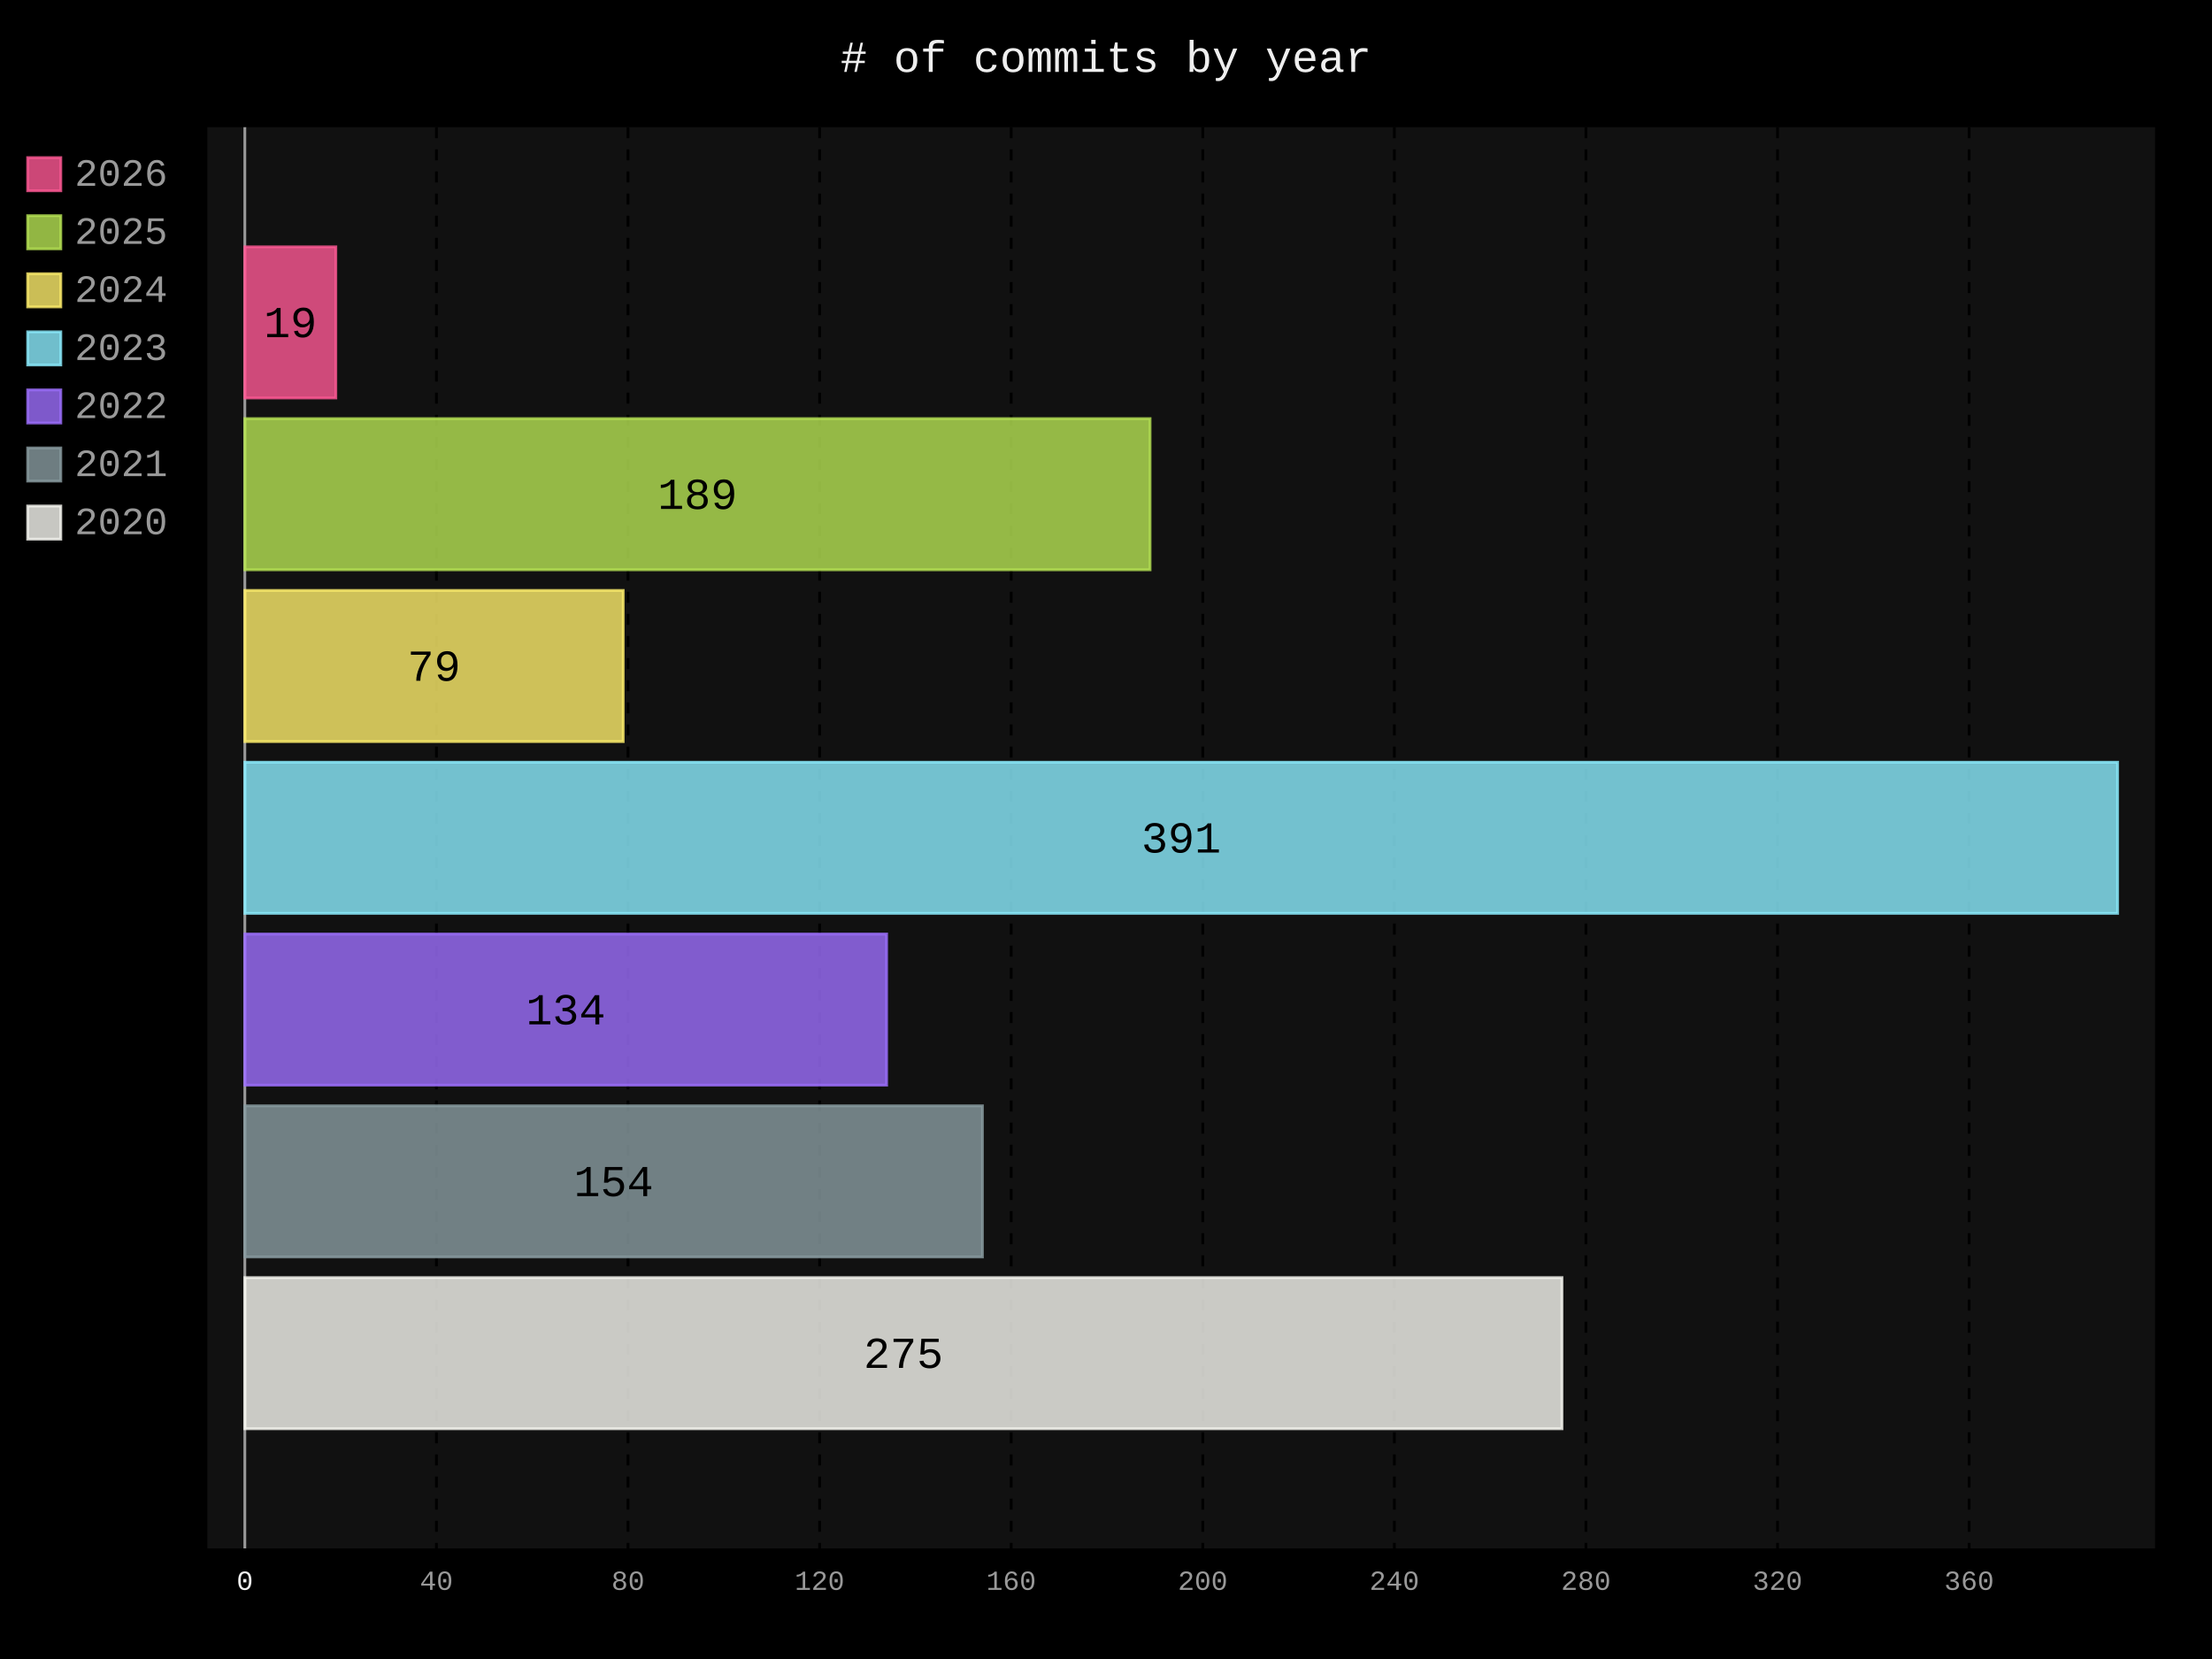
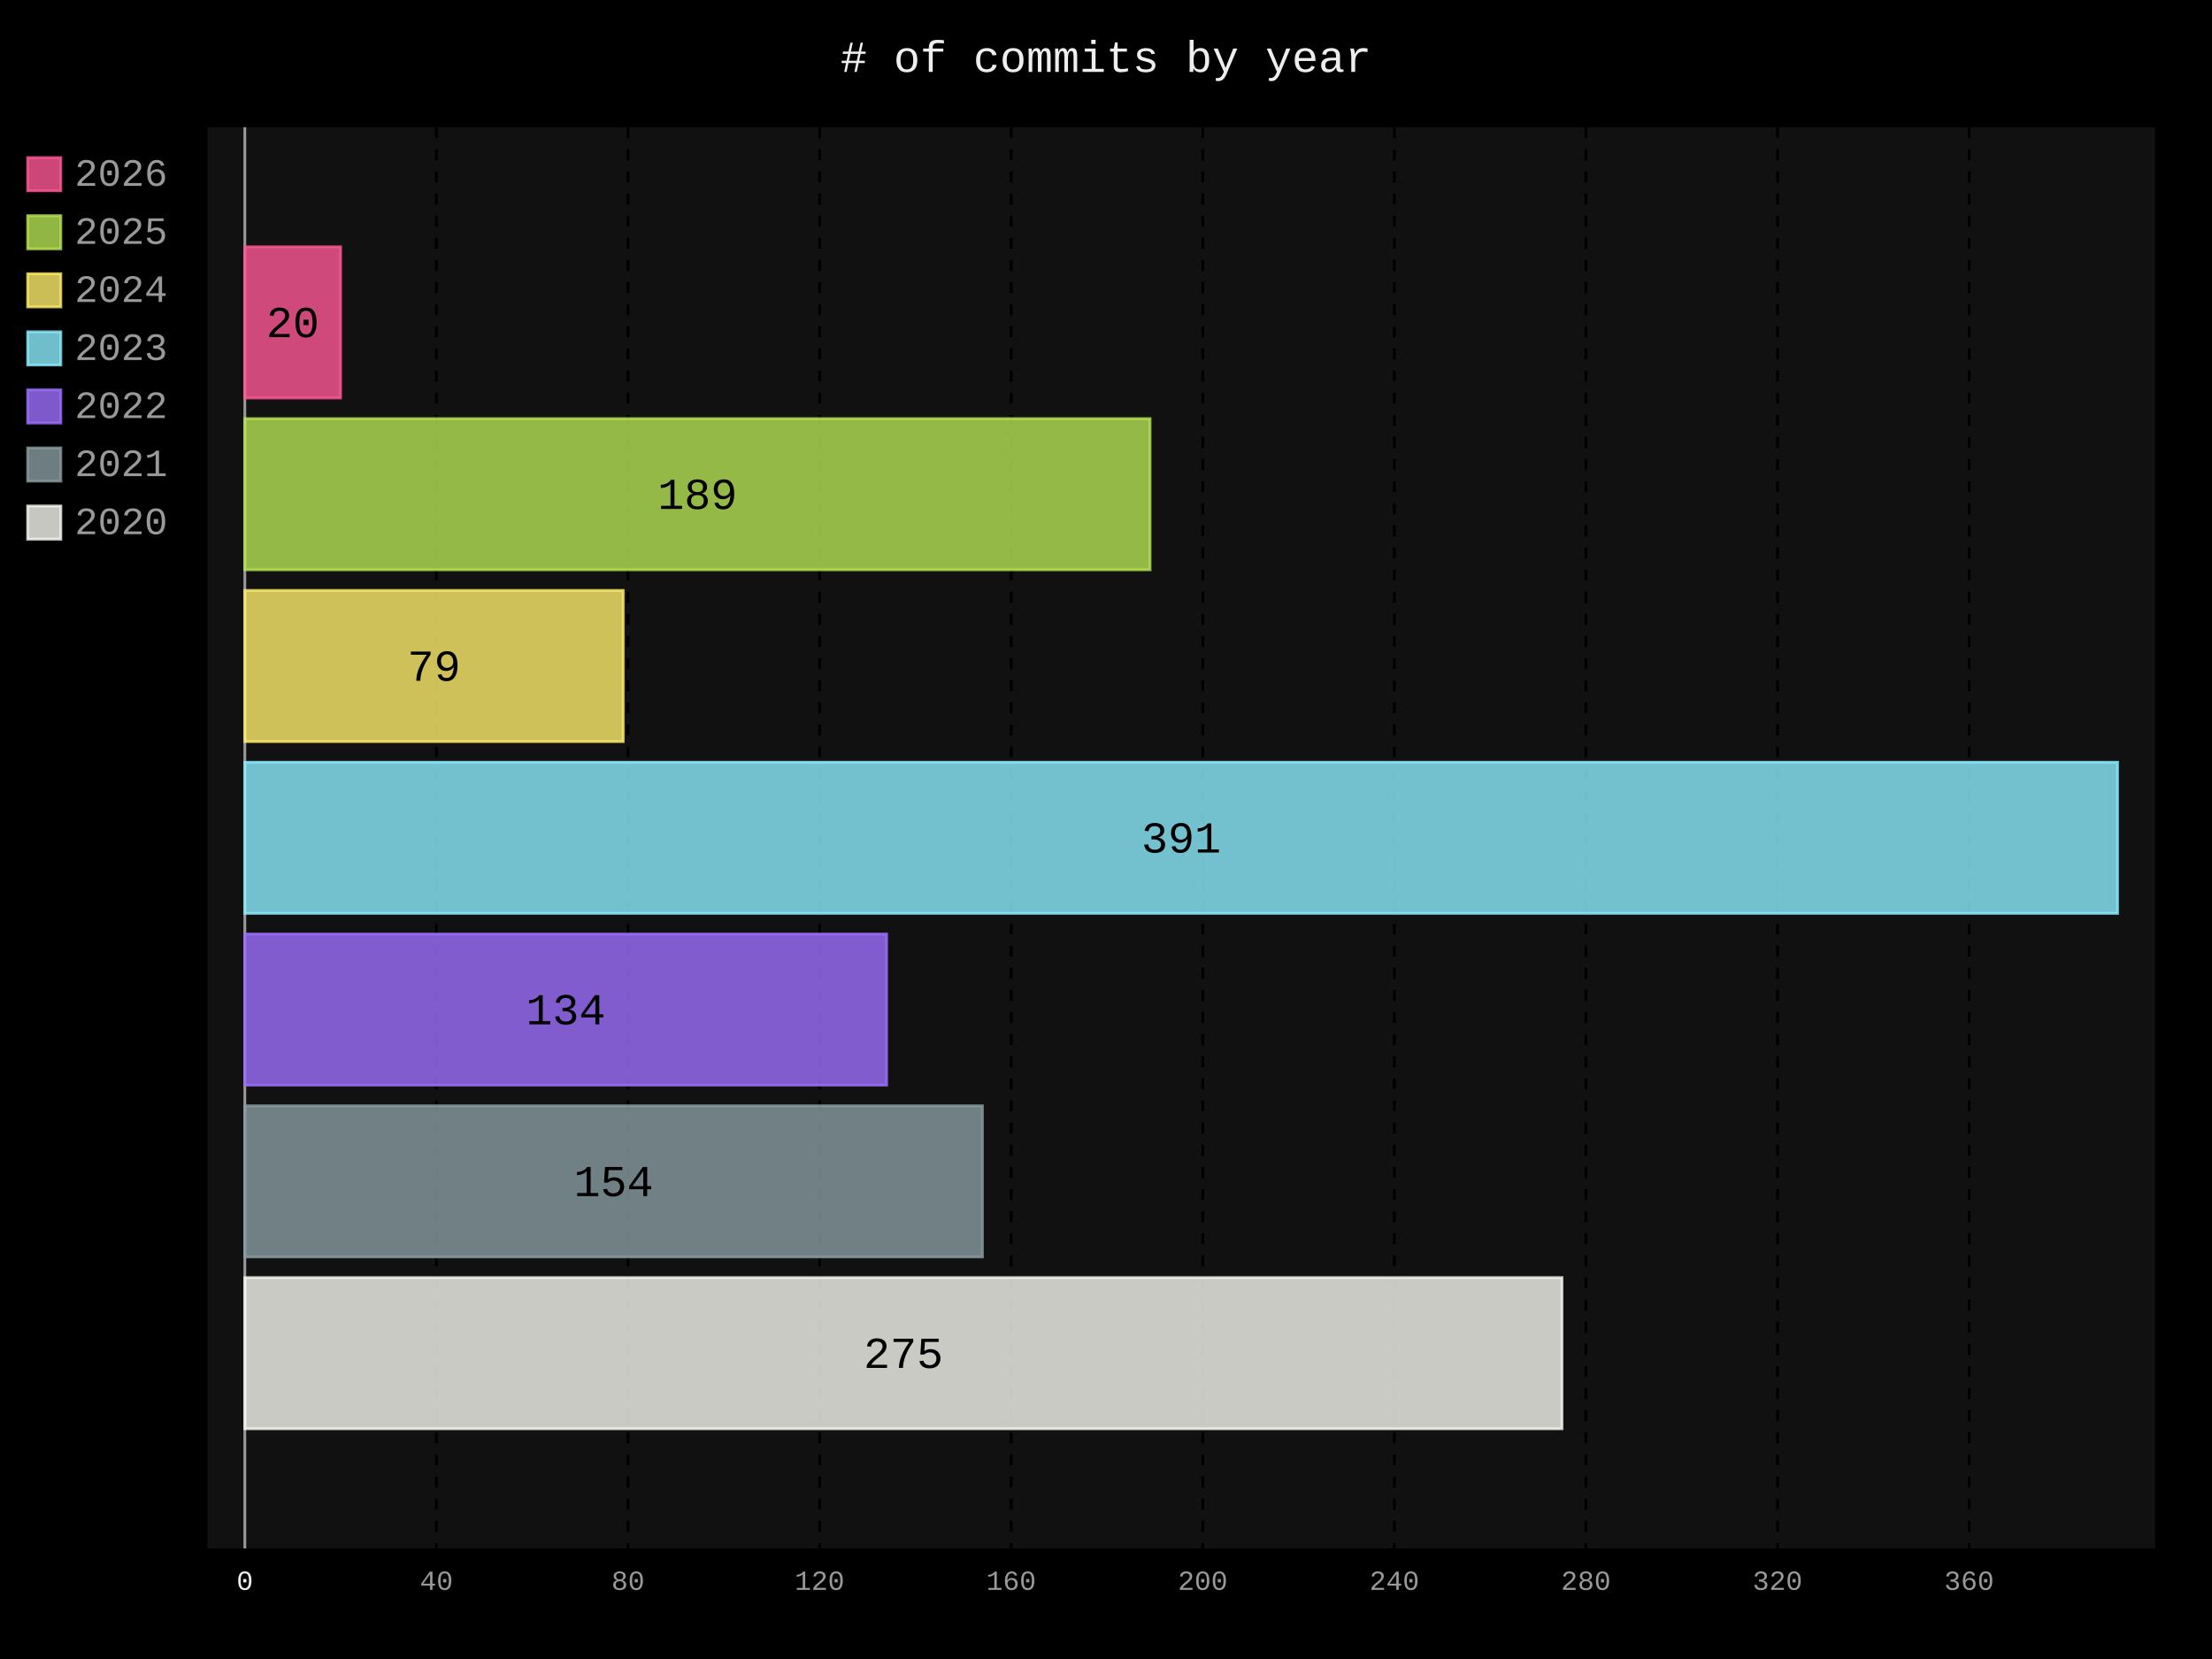
- <svg xmlns="http://www.w3.org/2000/svg" id="chart-c812be00-6de8-4bc9-a39d-138346879d98" class="pygal-chart" viewBox="0 0 800 600">
+ <svg xmlns="http://www.w3.org/2000/svg" id="chart-53b7be9f-e69a-4b53-9471-e8e1e2b956cd" class="pygal-chart" viewBox="0 0 800 600">
  <defs>
-     <style type="text/css">#chart-c812be00-6de8-4bc9-a39d-138346879d98{-webkit-user-select:none;-webkit-font-smoothing:antialiased;font-family:Consolas,"Liberation Mono",Menlo,Courier,monospace}#chart-c812be00-6de8-4bc9-a39d-138346879d98 .title{font-family:Consolas,"Liberation Mono",Menlo,Courier,monospace;font-size:16px}#chart-c812be00-6de8-4bc9-a39d-138346879d98 .legends .legend text{font-family:Consolas,"Liberation Mono",Menlo,Courier,monospace;font-size:14px}#chart-c812be00-6de8-4bc9-a39d-138346879d98 .axis text{font-family:Consolas,"Liberation Mono",Menlo,Courier,monospace;font-size:10px}#chart-c812be00-6de8-4bc9-a39d-138346879d98 .axis text.major{font-family:Consolas,"Liberation Mono",Menlo,Courier,monospace;font-size:10px}#chart-c812be00-6de8-4bc9-a39d-138346879d98 .text-overlay text.value{font-family:Consolas,"Liberation Mono",Menlo,Courier,monospace;font-size:16px}#chart-c812be00-6de8-4bc9-a39d-138346879d98 .text-overlay text.label{font-family:Consolas,"Liberation Mono",Menlo,Courier,monospace;font-size:10px}#chart-c812be00-6de8-4bc9-a39d-138346879d98 .tooltip{font-family:Consolas,"Liberation Mono",Menlo,Courier,monospace;font-size:14px}#chart-c812be00-6de8-4bc9-a39d-138346879d98 text.no_data{font-family:Consolas,"Liberation Mono",Menlo,Courier,monospace;font-size:64px}
- #chart-c812be00-6de8-4bc9-a39d-138346879d98{background-color:black}#chart-c812be00-6de8-4bc9-a39d-138346879d98 path,#chart-c812be00-6de8-4bc9-a39d-138346879d98 line,#chart-c812be00-6de8-4bc9-a39d-138346879d98 rect,#chart-c812be00-6de8-4bc9-a39d-138346879d98 circle{-webkit-transition:250ms;-moz-transition:250ms;transition:250ms}#chart-c812be00-6de8-4bc9-a39d-138346879d98 .graph &gt; .background{fill:black}#chart-c812be00-6de8-4bc9-a39d-138346879d98 .plot &gt; .background{fill:#111}#chart-c812be00-6de8-4bc9-a39d-138346879d98 .graph{fill:#999}#chart-c812be00-6de8-4bc9-a39d-138346879d98 text.no_data{fill:#eee}#chart-c812be00-6de8-4bc9-a39d-138346879d98 .title{fill:#eee}#chart-c812be00-6de8-4bc9-a39d-138346879d98 .legends .legend text{fill:#999}#chart-c812be00-6de8-4bc9-a39d-138346879d98 .legends .legend:hover text{fill:#eee}#chart-c812be00-6de8-4bc9-a39d-138346879d98 .axis .line{stroke:#eee}#chart-c812be00-6de8-4bc9-a39d-138346879d98 .axis .guide.line{stroke:#555}#chart-c812be00-6de8-4bc9-a39d-138346879d98 .axis .major.line{stroke:#999}#chart-c812be00-6de8-4bc9-a39d-138346879d98 .axis text.major{fill:#eee}#chart-c812be00-6de8-4bc9-a39d-138346879d98 .axis.y .guides:hover .guide.line,#chart-c812be00-6de8-4bc9-a39d-138346879d98 .line-graph .axis.x .guides:hover .guide.line,#chart-c812be00-6de8-4bc9-a39d-138346879d98 .stackedline-graph .axis.x .guides:hover .guide.line,#chart-c812be00-6de8-4bc9-a39d-138346879d98 .xy-graph .axis.x .guides:hover .guide.line{stroke:#eee}#chart-c812be00-6de8-4bc9-a39d-138346879d98 .axis .guides:hover text{fill:#eee}#chart-c812be00-6de8-4bc9-a39d-138346879d98 .reactive{fill-opacity:.8;stroke-opacity:.8;stroke-width:1}#chart-c812be00-6de8-4bc9-a39d-138346879d98 .ci{stroke:#999}#chart-c812be00-6de8-4bc9-a39d-138346879d98 .reactive.active,#chart-c812be00-6de8-4bc9-a39d-138346879d98 .active .reactive{fill-opacity:.4;stroke-opacity:.9;stroke-width:4}#chart-c812be00-6de8-4bc9-a39d-138346879d98 .ci .reactive.active{stroke-width:1.5}#chart-c812be00-6de8-4bc9-a39d-138346879d98 .series text{fill:#eee}#chart-c812be00-6de8-4bc9-a39d-138346879d98 .tooltip rect{fill:#111;stroke:#eee;-webkit-transition:opacity 250ms;-moz-transition:opacity 250ms;transition:opacity 250ms}#chart-c812be00-6de8-4bc9-a39d-138346879d98 .tooltip .label{fill:#999}#chart-c812be00-6de8-4bc9-a39d-138346879d98 .tooltip .label{fill:#999}#chart-c812be00-6de8-4bc9-a39d-138346879d98 .tooltip .legend{font-size:.8em;fill:#555}#chart-c812be00-6de8-4bc9-a39d-138346879d98 .tooltip .x_label{font-size:.6em;fill:#eee}#chart-c812be00-6de8-4bc9-a39d-138346879d98 .tooltip .xlink{font-size:.5em;text-decoration:underline}#chart-c812be00-6de8-4bc9-a39d-138346879d98 .tooltip .value{font-size:1.5em}#chart-c812be00-6de8-4bc9-a39d-138346879d98 .bound{font-size:.5em}#chart-c812be00-6de8-4bc9-a39d-138346879d98 .max-value{font-size:.75em;fill:#555}#chart-c812be00-6de8-4bc9-a39d-138346879d98 .map-element{fill:#111;stroke:#555 !important}#chart-c812be00-6de8-4bc9-a39d-138346879d98 .map-element .reactive{fill-opacity:inherit;stroke-opacity:inherit}#chart-c812be00-6de8-4bc9-a39d-138346879d98 .color-0,#chart-c812be00-6de8-4bc9-a39d-138346879d98 .color-0 a:visited{stroke:#ff5995;fill:#ff5995}#chart-c812be00-6de8-4bc9-a39d-138346879d98 .color-1,#chart-c812be00-6de8-4bc9-a39d-138346879d98 .color-1 a:visited{stroke:#b6e354;fill:#b6e354}#chart-c812be00-6de8-4bc9-a39d-138346879d98 .color-2,#chart-c812be00-6de8-4bc9-a39d-138346879d98 .color-2 a:visited{stroke:#feed6c;fill:#feed6c}#chart-c812be00-6de8-4bc9-a39d-138346879d98 .color-3,#chart-c812be00-6de8-4bc9-a39d-138346879d98 .color-3 a:visited{stroke:#8cedff;fill:#8cedff}#chart-c812be00-6de8-4bc9-a39d-138346879d98 .color-4,#chart-c812be00-6de8-4bc9-a39d-138346879d98 .color-4 a:visited{stroke:#9e6ffe;fill:#9e6ffe}#chart-c812be00-6de8-4bc9-a39d-138346879d98 .color-5,#chart-c812be00-6de8-4bc9-a39d-138346879d98 .color-5 a:visited{stroke:#899ca1;fill:#899ca1}#chart-c812be00-6de8-4bc9-a39d-138346879d98 .color-6,#chart-c812be00-6de8-4bc9-a39d-138346879d98 .color-6 a:visited{stroke:#f8f8f2;fill:#f8f8f2}#chart-c812be00-6de8-4bc9-a39d-138346879d98 .text-overlay .color-0 text{fill:black}#chart-c812be00-6de8-4bc9-a39d-138346879d98 .text-overlay .color-1 text{fill:black}#chart-c812be00-6de8-4bc9-a39d-138346879d98 .text-overlay .color-2 text{fill:black}#chart-c812be00-6de8-4bc9-a39d-138346879d98 .text-overlay .color-3 text{fill:black}#chart-c812be00-6de8-4bc9-a39d-138346879d98 .text-overlay .color-4 text{fill:black}#chart-c812be00-6de8-4bc9-a39d-138346879d98 .text-overlay .color-5 text{fill:black}#chart-c812be00-6de8-4bc9-a39d-138346879d98 .text-overlay .color-6 text{fill:black}
- #chart-c812be00-6de8-4bc9-a39d-138346879d98 text.no_data{text-anchor:middle}#chart-c812be00-6de8-4bc9-a39d-138346879d98 .guide.line{fill:none}#chart-c812be00-6de8-4bc9-a39d-138346879d98 .centered{text-anchor:middle}#chart-c812be00-6de8-4bc9-a39d-138346879d98 .title{text-anchor:middle}#chart-c812be00-6de8-4bc9-a39d-138346879d98 .legends .legend text{fill-opacity:1}#chart-c812be00-6de8-4bc9-a39d-138346879d98 .axis.x text{text-anchor:middle}#chart-c812be00-6de8-4bc9-a39d-138346879d98 .axis.x:not(.web) text[transform]{text-anchor:start}#chart-c812be00-6de8-4bc9-a39d-138346879d98 .axis.x:not(.web) text[transform].backwards{text-anchor:end}#chart-c812be00-6de8-4bc9-a39d-138346879d98 .axis.y text{text-anchor:end}#chart-c812be00-6de8-4bc9-a39d-138346879d98 .axis.y text[transform].backwards{text-anchor:start}#chart-c812be00-6de8-4bc9-a39d-138346879d98 .axis.y2 text{text-anchor:start}#chart-c812be00-6de8-4bc9-a39d-138346879d98 .axis.y2 text[transform].backwards{text-anchor:end}#chart-c812be00-6de8-4bc9-a39d-138346879d98 .axis .guide.line{stroke-dasharray:4,4;stroke:black}#chart-c812be00-6de8-4bc9-a39d-138346879d98 .axis .major.guide.line{stroke-dasharray:6,6;stroke:black}#chart-c812be00-6de8-4bc9-a39d-138346879d98 .horizontal .axis.y .guide.line,#chart-c812be00-6de8-4bc9-a39d-138346879d98 .horizontal .axis.y2 .guide.line,#chart-c812be00-6de8-4bc9-a39d-138346879d98 .vertical .axis.x .guide.line{opacity:0}#chart-c812be00-6de8-4bc9-a39d-138346879d98 .horizontal .axis.always_show .guide.line,#chart-c812be00-6de8-4bc9-a39d-138346879d98 .vertical .axis.always_show .guide.line{opacity:1 !important}#chart-c812be00-6de8-4bc9-a39d-138346879d98 .axis.y .guides:hover .guide.line,#chart-c812be00-6de8-4bc9-a39d-138346879d98 .axis.y2 .guides:hover .guide.line,#chart-c812be00-6de8-4bc9-a39d-138346879d98 .axis.x .guides:hover .guide.line{opacity:1}#chart-c812be00-6de8-4bc9-a39d-138346879d98 .axis .guides:hover text{opacity:1}#chart-c812be00-6de8-4bc9-a39d-138346879d98 .nofill{fill:none}#chart-c812be00-6de8-4bc9-a39d-138346879d98 .subtle-fill{fill-opacity:.2}#chart-c812be00-6de8-4bc9-a39d-138346879d98 .dot{stroke-width:1px;fill-opacity:1;stroke-opacity:1}#chart-c812be00-6de8-4bc9-a39d-138346879d98 .dot.active{stroke-width:5px}#chart-c812be00-6de8-4bc9-a39d-138346879d98 .dot.negative{fill:transparent}#chart-c812be00-6de8-4bc9-a39d-138346879d98 text,#chart-c812be00-6de8-4bc9-a39d-138346879d98 tspan{stroke:none !important}#chart-c812be00-6de8-4bc9-a39d-138346879d98 .series text.active{opacity:1}#chart-c812be00-6de8-4bc9-a39d-138346879d98 .tooltip rect{fill-opacity:.95;stroke-width:.5}#chart-c812be00-6de8-4bc9-a39d-138346879d98 .tooltip text{fill-opacity:1}#chart-c812be00-6de8-4bc9-a39d-138346879d98 .showable{visibility:hidden}#chart-c812be00-6de8-4bc9-a39d-138346879d98 .showable.shown{visibility:visible}#chart-c812be00-6de8-4bc9-a39d-138346879d98 .gauge-background{fill:rgba(229,229,229,1);stroke:none}#chart-c812be00-6de8-4bc9-a39d-138346879d98 .bg-lines{stroke:black;stroke-width:2px}</style>
+     <style type="text/css">#chart-53b7be9f-e69a-4b53-9471-e8e1e2b956cd{-webkit-user-select:none;-webkit-font-smoothing:antialiased;font-family:Consolas,"Liberation Mono",Menlo,Courier,monospace}#chart-53b7be9f-e69a-4b53-9471-e8e1e2b956cd .title{font-family:Consolas,"Liberation Mono",Menlo,Courier,monospace;font-size:16px}#chart-53b7be9f-e69a-4b53-9471-e8e1e2b956cd .legends .legend text{font-family:Consolas,"Liberation Mono",Menlo,Courier,monospace;font-size:14px}#chart-53b7be9f-e69a-4b53-9471-e8e1e2b956cd .axis text{font-family:Consolas,"Liberation Mono",Menlo,Courier,monospace;font-size:10px}#chart-53b7be9f-e69a-4b53-9471-e8e1e2b956cd .axis text.major{font-family:Consolas,"Liberation Mono",Menlo,Courier,monospace;font-size:10px}#chart-53b7be9f-e69a-4b53-9471-e8e1e2b956cd .text-overlay text.value{font-family:Consolas,"Liberation Mono",Menlo,Courier,monospace;font-size:16px}#chart-53b7be9f-e69a-4b53-9471-e8e1e2b956cd .text-overlay text.label{font-family:Consolas,"Liberation Mono",Menlo,Courier,monospace;font-size:10px}#chart-53b7be9f-e69a-4b53-9471-e8e1e2b956cd .tooltip{font-family:Consolas,"Liberation Mono",Menlo,Courier,monospace;font-size:14px}#chart-53b7be9f-e69a-4b53-9471-e8e1e2b956cd text.no_data{font-family:Consolas,"Liberation Mono",Menlo,Courier,monospace;font-size:64px}
+ #chart-53b7be9f-e69a-4b53-9471-e8e1e2b956cd{background-color:black}#chart-53b7be9f-e69a-4b53-9471-e8e1e2b956cd path,#chart-53b7be9f-e69a-4b53-9471-e8e1e2b956cd line,#chart-53b7be9f-e69a-4b53-9471-e8e1e2b956cd rect,#chart-53b7be9f-e69a-4b53-9471-e8e1e2b956cd circle{-webkit-transition:250ms;-moz-transition:250ms;transition:250ms}#chart-53b7be9f-e69a-4b53-9471-e8e1e2b956cd .graph &gt; .background{fill:black}#chart-53b7be9f-e69a-4b53-9471-e8e1e2b956cd .plot &gt; .background{fill:#111}#chart-53b7be9f-e69a-4b53-9471-e8e1e2b956cd .graph{fill:#999}#chart-53b7be9f-e69a-4b53-9471-e8e1e2b956cd text.no_data{fill:#eee}#chart-53b7be9f-e69a-4b53-9471-e8e1e2b956cd .title{fill:#eee}#chart-53b7be9f-e69a-4b53-9471-e8e1e2b956cd .legends .legend text{fill:#999}#chart-53b7be9f-e69a-4b53-9471-e8e1e2b956cd .legends .legend:hover text{fill:#eee}#chart-53b7be9f-e69a-4b53-9471-e8e1e2b956cd .axis .line{stroke:#eee}#chart-53b7be9f-e69a-4b53-9471-e8e1e2b956cd .axis .guide.line{stroke:#555}#chart-53b7be9f-e69a-4b53-9471-e8e1e2b956cd .axis .major.line{stroke:#999}#chart-53b7be9f-e69a-4b53-9471-e8e1e2b956cd .axis text.major{fill:#eee}#chart-53b7be9f-e69a-4b53-9471-e8e1e2b956cd .axis.y .guides:hover .guide.line,#chart-53b7be9f-e69a-4b53-9471-e8e1e2b956cd .line-graph .axis.x .guides:hover .guide.line,#chart-53b7be9f-e69a-4b53-9471-e8e1e2b956cd .stackedline-graph .axis.x .guides:hover .guide.line,#chart-53b7be9f-e69a-4b53-9471-e8e1e2b956cd .xy-graph .axis.x .guides:hover .guide.line{stroke:#eee}#chart-53b7be9f-e69a-4b53-9471-e8e1e2b956cd .axis .guides:hover text{fill:#eee}#chart-53b7be9f-e69a-4b53-9471-e8e1e2b956cd .reactive{fill-opacity:.8;stroke-opacity:.8;stroke-width:1}#chart-53b7be9f-e69a-4b53-9471-e8e1e2b956cd .ci{stroke:#999}#chart-53b7be9f-e69a-4b53-9471-e8e1e2b956cd .reactive.active,#chart-53b7be9f-e69a-4b53-9471-e8e1e2b956cd .active .reactive{fill-opacity:.4;stroke-opacity:.9;stroke-width:4}#chart-53b7be9f-e69a-4b53-9471-e8e1e2b956cd .ci .reactive.active{stroke-width:1.5}#chart-53b7be9f-e69a-4b53-9471-e8e1e2b956cd .series text{fill:#eee}#chart-53b7be9f-e69a-4b53-9471-e8e1e2b956cd .tooltip rect{fill:#111;stroke:#eee;-webkit-transition:opacity 250ms;-moz-transition:opacity 250ms;transition:opacity 250ms}#chart-53b7be9f-e69a-4b53-9471-e8e1e2b956cd .tooltip .label{fill:#999}#chart-53b7be9f-e69a-4b53-9471-e8e1e2b956cd .tooltip .label{fill:#999}#chart-53b7be9f-e69a-4b53-9471-e8e1e2b956cd .tooltip .legend{font-size:.8em;fill:#555}#chart-53b7be9f-e69a-4b53-9471-e8e1e2b956cd .tooltip .x_label{font-size:.6em;fill:#eee}#chart-53b7be9f-e69a-4b53-9471-e8e1e2b956cd .tooltip .xlink{font-size:.5em;text-decoration:underline}#chart-53b7be9f-e69a-4b53-9471-e8e1e2b956cd .tooltip .value{font-size:1.5em}#chart-53b7be9f-e69a-4b53-9471-e8e1e2b956cd .bound{font-size:.5em}#chart-53b7be9f-e69a-4b53-9471-e8e1e2b956cd .max-value{font-size:.75em;fill:#555}#chart-53b7be9f-e69a-4b53-9471-e8e1e2b956cd .map-element{fill:#111;stroke:#555 !important}#chart-53b7be9f-e69a-4b53-9471-e8e1e2b956cd .map-element .reactive{fill-opacity:inherit;stroke-opacity:inherit}#chart-53b7be9f-e69a-4b53-9471-e8e1e2b956cd .color-0,#chart-53b7be9f-e69a-4b53-9471-e8e1e2b956cd .color-0 a:visited{stroke:#ff5995;fill:#ff5995}#chart-53b7be9f-e69a-4b53-9471-e8e1e2b956cd .color-1,#chart-53b7be9f-e69a-4b53-9471-e8e1e2b956cd .color-1 a:visited{stroke:#b6e354;fill:#b6e354}#chart-53b7be9f-e69a-4b53-9471-e8e1e2b956cd .color-2,#chart-53b7be9f-e69a-4b53-9471-e8e1e2b956cd .color-2 a:visited{stroke:#feed6c;fill:#feed6c}#chart-53b7be9f-e69a-4b53-9471-e8e1e2b956cd .color-3,#chart-53b7be9f-e69a-4b53-9471-e8e1e2b956cd .color-3 a:visited{stroke:#8cedff;fill:#8cedff}#chart-53b7be9f-e69a-4b53-9471-e8e1e2b956cd .color-4,#chart-53b7be9f-e69a-4b53-9471-e8e1e2b956cd .color-4 a:visited{stroke:#9e6ffe;fill:#9e6ffe}#chart-53b7be9f-e69a-4b53-9471-e8e1e2b956cd .color-5,#chart-53b7be9f-e69a-4b53-9471-e8e1e2b956cd .color-5 a:visited{stroke:#899ca1;fill:#899ca1}#chart-53b7be9f-e69a-4b53-9471-e8e1e2b956cd .color-6,#chart-53b7be9f-e69a-4b53-9471-e8e1e2b956cd .color-6 a:visited{stroke:#f8f8f2;fill:#f8f8f2}#chart-53b7be9f-e69a-4b53-9471-e8e1e2b956cd .text-overlay .color-0 text{fill:black}#chart-53b7be9f-e69a-4b53-9471-e8e1e2b956cd .text-overlay .color-1 text{fill:black}#chart-53b7be9f-e69a-4b53-9471-e8e1e2b956cd .text-overlay .color-2 text{fill:black}#chart-53b7be9f-e69a-4b53-9471-e8e1e2b956cd .text-overlay .color-3 text{fill:black}#chart-53b7be9f-e69a-4b53-9471-e8e1e2b956cd .text-overlay .color-4 text{fill:black}#chart-53b7be9f-e69a-4b53-9471-e8e1e2b956cd .text-overlay .color-5 text{fill:black}#chart-53b7be9f-e69a-4b53-9471-e8e1e2b956cd .text-overlay .color-6 text{fill:black}
+ #chart-53b7be9f-e69a-4b53-9471-e8e1e2b956cd text.no_data{text-anchor:middle}#chart-53b7be9f-e69a-4b53-9471-e8e1e2b956cd .guide.line{fill:none}#chart-53b7be9f-e69a-4b53-9471-e8e1e2b956cd .centered{text-anchor:middle}#chart-53b7be9f-e69a-4b53-9471-e8e1e2b956cd .title{text-anchor:middle}#chart-53b7be9f-e69a-4b53-9471-e8e1e2b956cd .legends .legend text{fill-opacity:1}#chart-53b7be9f-e69a-4b53-9471-e8e1e2b956cd .axis.x text{text-anchor:middle}#chart-53b7be9f-e69a-4b53-9471-e8e1e2b956cd .axis.x:not(.web) text[transform]{text-anchor:start}#chart-53b7be9f-e69a-4b53-9471-e8e1e2b956cd .axis.x:not(.web) text[transform].backwards{text-anchor:end}#chart-53b7be9f-e69a-4b53-9471-e8e1e2b956cd .axis.y text{text-anchor:end}#chart-53b7be9f-e69a-4b53-9471-e8e1e2b956cd .axis.y text[transform].backwards{text-anchor:start}#chart-53b7be9f-e69a-4b53-9471-e8e1e2b956cd .axis.y2 text{text-anchor:start}#chart-53b7be9f-e69a-4b53-9471-e8e1e2b956cd .axis.y2 text[transform].backwards{text-anchor:end}#chart-53b7be9f-e69a-4b53-9471-e8e1e2b956cd .axis .guide.line{stroke-dasharray:4,4;stroke:black}#chart-53b7be9f-e69a-4b53-9471-e8e1e2b956cd .axis .major.guide.line{stroke-dasharray:6,6;stroke:black}#chart-53b7be9f-e69a-4b53-9471-e8e1e2b956cd .horizontal .axis.y .guide.line,#chart-53b7be9f-e69a-4b53-9471-e8e1e2b956cd .horizontal .axis.y2 .guide.line,#chart-53b7be9f-e69a-4b53-9471-e8e1e2b956cd .vertical .axis.x .guide.line{opacity:0}#chart-53b7be9f-e69a-4b53-9471-e8e1e2b956cd .horizontal .axis.always_show .guide.line,#chart-53b7be9f-e69a-4b53-9471-e8e1e2b956cd .vertical .axis.always_show .guide.line{opacity:1 !important}#chart-53b7be9f-e69a-4b53-9471-e8e1e2b956cd .axis.y .guides:hover .guide.line,#chart-53b7be9f-e69a-4b53-9471-e8e1e2b956cd .axis.y2 .guides:hover .guide.line,#chart-53b7be9f-e69a-4b53-9471-e8e1e2b956cd .axis.x .guides:hover .guide.line{opacity:1}#chart-53b7be9f-e69a-4b53-9471-e8e1e2b956cd .axis .guides:hover text{opacity:1}#chart-53b7be9f-e69a-4b53-9471-e8e1e2b956cd .nofill{fill:none}#chart-53b7be9f-e69a-4b53-9471-e8e1e2b956cd .subtle-fill{fill-opacity:.2}#chart-53b7be9f-e69a-4b53-9471-e8e1e2b956cd .dot{stroke-width:1px;fill-opacity:1;stroke-opacity:1}#chart-53b7be9f-e69a-4b53-9471-e8e1e2b956cd .dot.active{stroke-width:5px}#chart-53b7be9f-e69a-4b53-9471-e8e1e2b956cd .dot.negative{fill:transparent}#chart-53b7be9f-e69a-4b53-9471-e8e1e2b956cd text,#chart-53b7be9f-e69a-4b53-9471-e8e1e2b956cd tspan{stroke:none !important}#chart-53b7be9f-e69a-4b53-9471-e8e1e2b956cd .series text.active{opacity:1}#chart-53b7be9f-e69a-4b53-9471-e8e1e2b956cd .tooltip rect{fill-opacity:.95;stroke-width:.5}#chart-53b7be9f-e69a-4b53-9471-e8e1e2b956cd .tooltip text{fill-opacity:1}#chart-53b7be9f-e69a-4b53-9471-e8e1e2b956cd .showable{visibility:hidden}#chart-53b7be9f-e69a-4b53-9471-e8e1e2b956cd .showable.shown{visibility:visible}#chart-53b7be9f-e69a-4b53-9471-e8e1e2b956cd .gauge-background{fill:rgba(229,229,229,1);stroke:none}#chart-53b7be9f-e69a-4b53-9471-e8e1e2b956cd .bg-lines{stroke:black;stroke-width:2px}</style>
  </defs>
  <g class="graph horizontalbar-graph horizontal">
    <rect x="0" y="0" width="800" height="600" class="background" />
    <g transform="translate(75, 46)" class="plot">
      <rect x="0" y="0" width="704.4" height="514" class="background" />
      <g class="axis x always_show">
        <g class="guides">
          <path d="M13.546 0 v514" class="axis major line" />
          <text x="13.546" y="529.0" class="major">0</text>
        </g>
        <g class="guides">
          <path d="M82.836 0 v514" class="guide line" />
          <text x="82.836" y="529.0" class="">40</text>
        </g>
        <g class="guides">
          <path d="M152.126 0 v514" class="guide line" />
          <text x="152.126" y="529.0" class="">80</text>
        </g>
        <g class="guides">
          <path d="M221.416 0 v514" class="guide line" />
          <text x="221.416" y="529.0" class="">120</text>
        </g>
        <g class="guides">
          <path d="M290.705 0 v514" class="guide line" />
          <text x="290.705" y="529.0" class="">160</text>
        </g>
        <g class="guides">
          <path d="M359.995 0 v514" class="guide line" />
          <text x="359.995" y="529.0" class="">200</text>
        </g>
        <g class="guides">
          <path d="M429.285 0 v514" class="guide line" />
          <text x="429.285" y="529.0" class="">240</text>
        </g>
        <g class="guides">
          <path d="M498.575 0 v514" class="guide line" />
          <text x="498.575" y="529.0" class="">280</text>
        </g>
        <g class="guides">
          <path d="M567.864 0 v514" class="guide line" />
          <text x="567.864" y="529.0" class="">320</text>
        </g>
        <g class="guides">
          <path d="M637.154 0 v514" class="guide line" />
          <text x="637.154" y="529.0" class="">360</text>
        </g>
      </g>
      <g class="series serie-6 color-6">
        <g class="bars">
          <g class="bar">
            <rect x="13.546" y="416.058" rx="0" ry="0" width="476.367" height="54.676" class="rect reactive tooltip-trigger" />
          </g>
        </g>
      </g>
      <g class="series serie-5 color-5">
        <g class="bars">
          <g class="bar">
            <rect x="13.546" y="353.926" rx="0" ry="0" width="266.766" height="54.676" class="rect reactive tooltip-trigger" />
          </g>
        </g>
      </g>
      <g class="series serie-4 color-4">
        <g class="bars">
          <g class="bar">
            <rect x="13.546" y="291.794" rx="0" ry="0" width="232.121" height="54.676" class="rect reactive tooltip-trigger" />
          </g>
        </g>
      </g>
      <g class="series serie-3 color-3">
        <g class="bars">
          <g class="bar">
            <rect x="13.546" y="229.662" rx="0" ry="0" width="677.308" height="54.676" class="rect reactive tooltip-trigger" />
          </g>
        </g>
      </g>
      <g class="series serie-2 color-2">
        <g class="bars">
          <g class="bar">
            <rect x="13.546" y="167.53" rx="0" ry="0" width="136.847" height="54.676" class="rect reactive tooltip-trigger" />
          </g>
        </g>
      </g>
      <g class="series serie-1 color-1">
        <g class="bars">
          <g class="bar">
            <rect x="13.546" y="105.398" rx="0" ry="0" width="327.394" height="54.676" class="rect reactive tooltip-trigger" />
          </g>
        </g>
      </g>
      <g class="series serie-0 color-0">
        <g class="bars">
          <g class="bar">
-             <rect x="13.546" y="43.266" rx="0" ry="0" width="32.913" height="54.676" class="rect reactive tooltip-trigger" />
+             <rect x="13.546" y="43.266" rx="0" ry="0" width="34.645" height="54.676" class="rect reactive tooltip-trigger" />
          </g>
        </g>
      </g>
    </g>
    <g class="titles">
      <text x="400.0" y="26" class="title plot_title"># of commits by year</text>
    </g>
    <g transform="translate(75, 46)" class="plot overlay">
      <g class="series serie-6 color-6" />
      <g class="series serie-5 color-5" />
      <g class="series serie-4 color-4" />
      <g class="series serie-3 color-3" />
      <g class="series serie-2 color-2" />
      <g class="series serie-1 color-1" />
      <g class="series serie-0 color-0" />
    </g>
    <g transform="translate(75, 46)" class="plot text-overlay">
      <g class="series serie-6 color-6">
        <text text-anchor="middle" x="251.73" y="448.729" class="value">275</text>
      </g>
      <g class="series serie-5 color-5">
        <text text-anchor="middle" x="146.929" y="386.597" class="value">154</text>
      </g>
      <g class="series serie-4 color-4">
        <text text-anchor="middle" x="129.607" y="324.465" class="value">134</text>
      </g>
      <g class="series serie-3 color-3">
        <text text-anchor="middle" x="352.2" y="262.333" class="value">391</text>
      </g>
      <g class="series serie-2 color-2">
        <text text-anchor="middle" x="81.97" y="200.201" class="value">79</text>
      </g>
      <g class="series serie-1 color-1">
        <text text-anchor="middle" x="177.243" y="138.07" class="value">189</text>
      </g>
      <g class="series serie-0 color-0">
-         <text text-anchor="middle" x="30.002" y="75.938" class="value">19</text>
+         <text text-anchor="middle" x="30.869" y="75.938" class="value">20</text>
      </g>
    </g>
    <g transform="translate(75, 46)" class="plot tooltip-overlay">
      <g transform="translate(0 0)" style="opacity: 0" class="tooltip">
        <rect rx="0" ry="0" width="0" height="0" class="tooltip-box" />
        <g class="text" />
      </g>
    </g>
    <g transform="translate(10, 56)" class="legends">
      <g id="activate-serie-0" class="legend reactive activate-serie">
        <rect x="0.0" y="1.0" width="12" height="12" class="color-0 reactive" />
        <text x="17.0" y="11.2">2026</text>
      </g>
      <g id="activate-serie-1" class="legend reactive activate-serie">
        <rect x="0.0" y="22.0" width="12" height="12" class="color-1 reactive" />
        <text x="17.0" y="32.2">2025</text>
      </g>
      <g id="activate-serie-2" class="legend reactive activate-serie">
        <rect x="0.0" y="43.0" width="12" height="12" class="color-2 reactive" />
        <text x="17.0" y="53.2">2024</text>
      </g>
      <g id="activate-serie-3" class="legend reactive activate-serie">
        <rect x="0.0" y="64.0" width="12" height="12" class="color-3 reactive" />
        <text x="17.0" y="74.2">2023</text>
      </g>
      <g id="activate-serie-4" class="legend reactive activate-serie">
        <rect x="0.0" y="85.0" width="12" height="12" class="color-4 reactive" />
        <text x="17.0" y="95.2">2022</text>
      </g>
      <g id="activate-serie-5" class="legend reactive activate-serie">
        <rect x="0.0" y="106.0" width="12" height="12" class="color-5 reactive" />
        <text x="17.0" y="116.2">2021</text>
      </g>
      <g id="activate-serie-6" class="legend reactive activate-serie">
        <rect x="0.0" y="127.0" width="12" height="12" class="color-6 reactive" />
        <text x="17.0" y="137.2">2020</text>
      </g>
    </g>
    <g transform="translate(790, 56)" class="legends" />
  </g>
</svg>
